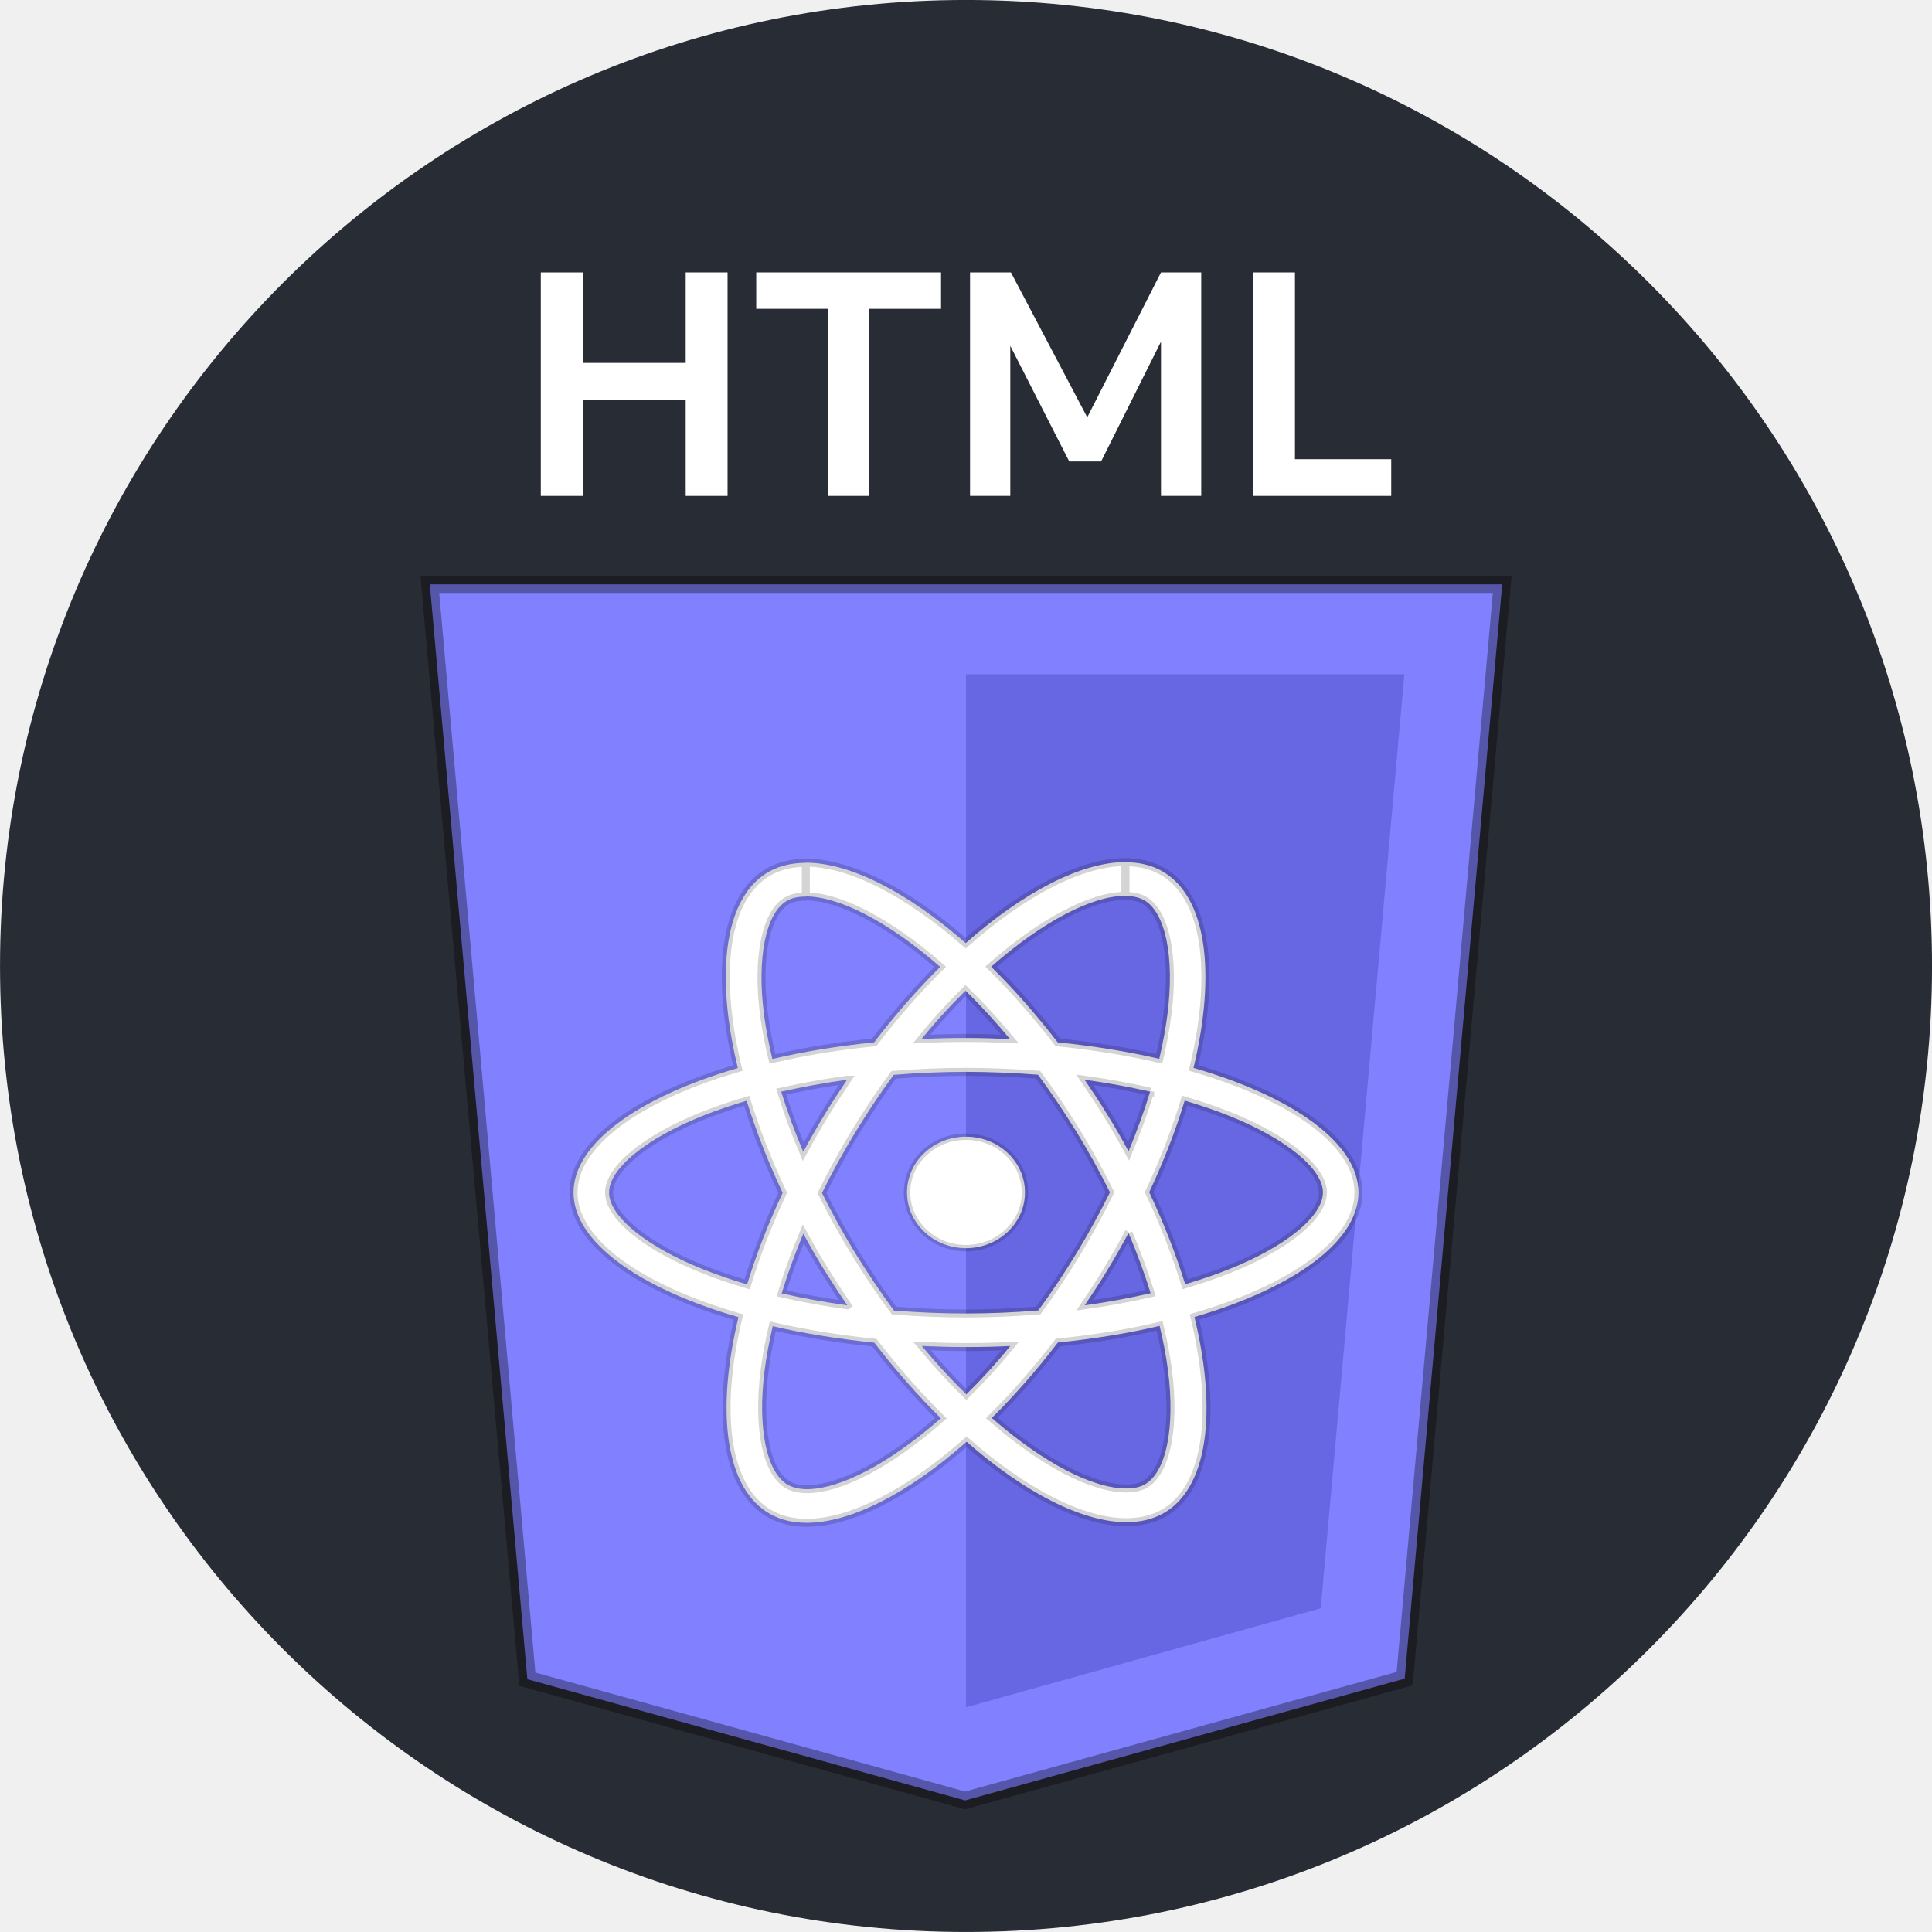
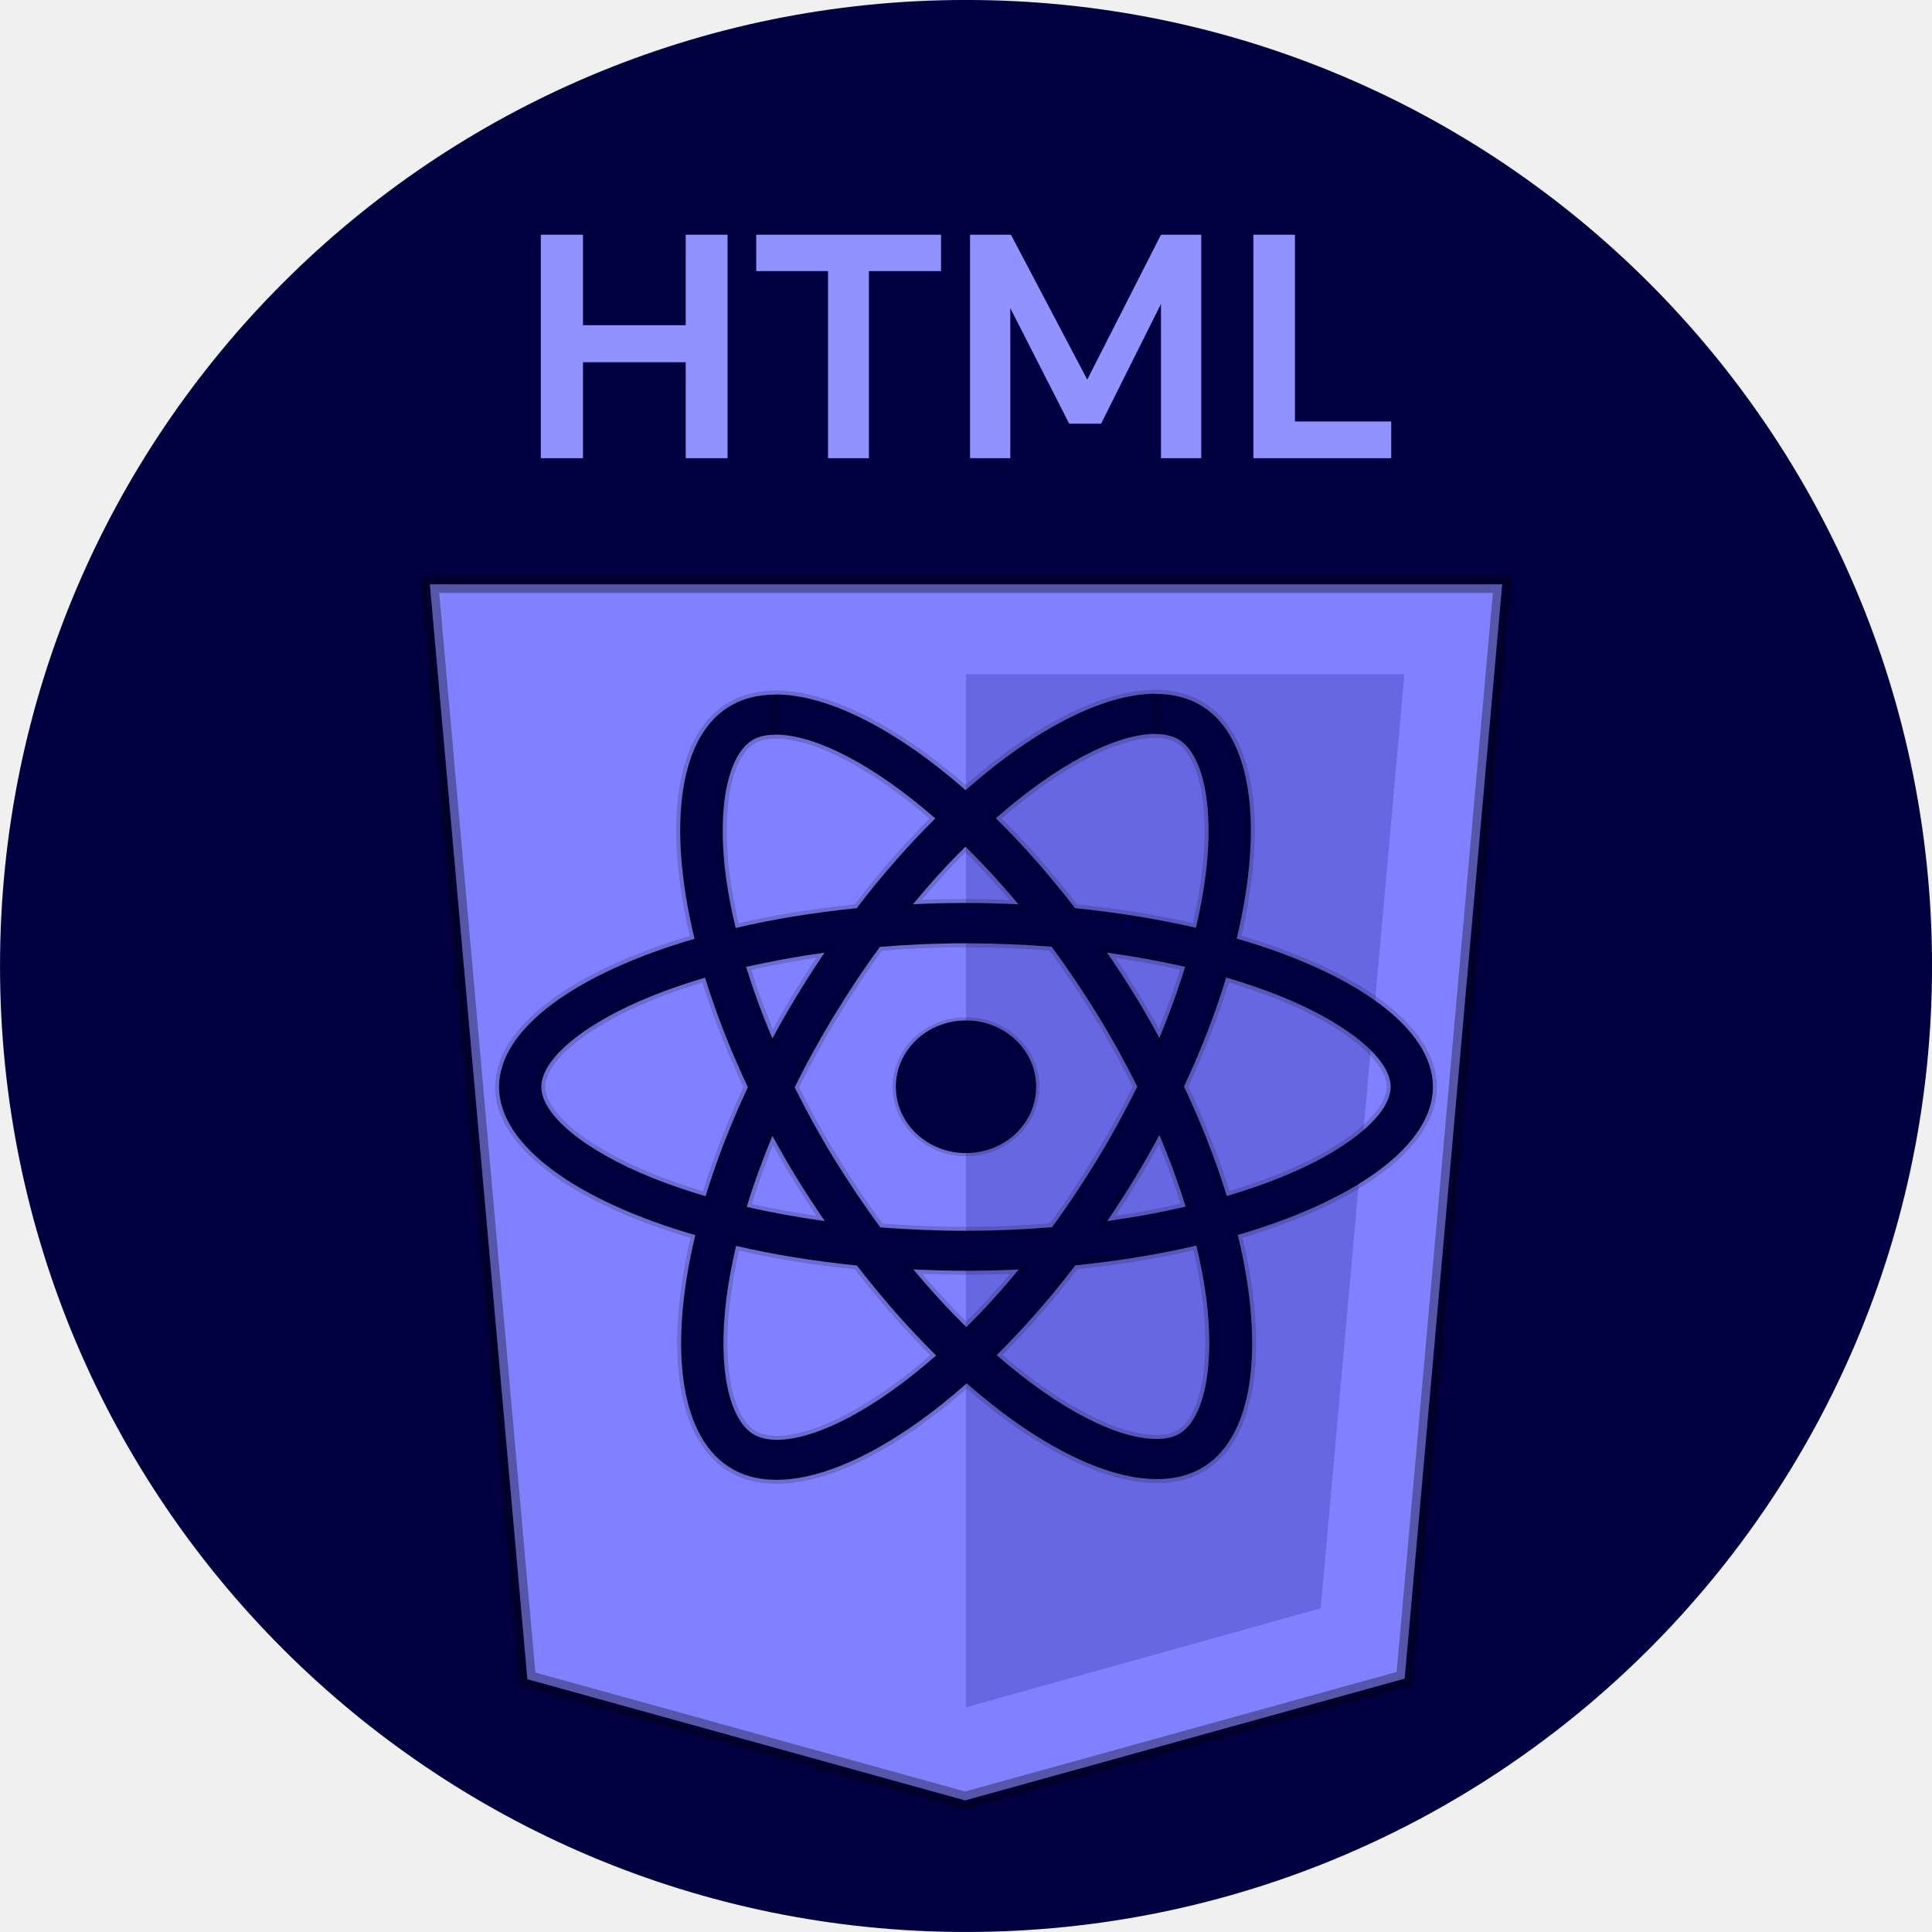
<svg xmlns="http://www.w3.org/2000/svg" width="100" height="100" viewBox="0 0 26.458 26.458" version="1.1" id="svg8">
  <defs id="defs2">
    <rect x="1144.682" y="269.221" width="61.45" height="133.128" id="rect2193" />
  </defs>
  <g style="display:inline" transform="translate(-46.84063,-4.555371)" id="layer1">
    <polygon fill="#61dafb" points="" id="polygon901" transform="matrix(0.1468945,0,0,0.1468945,43.15742,46.50747)" />
    <text xml:space="preserve" id="text2191" style="font-style:normal;font-weight:normal;font-size:40px;font-family:sans-serif;white-space:pre;shape-inside:url(#rect2193);fill:#000000;fill-opacity:1;stroke:none;" transform="matrix(0.2645833,0,0,0.2645833,-268.8167,18.44524)" />
    <polygon fill="#61dafb" points="" id="polygon905" transform="matrix(0.1468945,0,0,0.1468945,43.15742,46.50747)" />
-     <rect ry="26.458" rx="26.458" y="4.555" x="46.841" height="26.458" width="26.458" id="rect914" style="font-style:normal;font-variant:normal;font-weight:normal;font-stretch:normal;font-size:25.4px;font-family:'Source Code Pro';-inkscape-font-specification:'Source Code Pro';fill:#282c34;fill-opacity:1;stroke:#7b8080;stroke-width:0.5;stroke-dasharray:0, 5.5" />
+     <rect ry="26.458" rx="26.458" y="4.555" x="46.841" height="26.458" width="26.458" id="rect914" style="font-style:normal;font-variant:normal;font-weight:normal;font-stretch:normal;font-size:25.4px;font-family:'Source Code Pro';-inkscape-font-specification:'Source Code Pro';fill:#000040;fill-opacity:1;stroke:#7b8080;stroke-width:0.5;stroke-dasharray:0, 5.5" />
  </g>
  <g style="display:inline" id="layer3">
    <g transform="matrix(0.1953125,0,0,0.1953125,-1.9075966e-7,-1.033529)" id="g2581" style="stroke-width:5.12">
      <g style="stroke-width:5.12;stroke-miterlimit:4;stroke-dasharray:none" id="g2095" transform="matrix(0.7833327,0,0,0.7833327,-14.51661,18.14984)">
        <path fill="#e44d26" d="m 104.921,144.741 39.344,-10.901 8.731,-97.949 H 57.005 l 8.731,98.002 z" id="path925" style="fill:#8181ff;fill-opacity:1;stroke:#000000;stroke-width:1.536;stroke-miterlimit:4;stroke-dasharray:none;stroke-opacity:0.337" />
-         <path fill="#f16529" d="M 105,136.407 V 43.935 h 39.238 L 136.75,127.543" id="path927" style="fill:#000075;fill-opacity:0.203;stroke-width:5.12;stroke-miterlimit:4;stroke-dasharray:none" />
+         <path fill="#f16529" d="M 105,136.407 V 43.935 h 39.238 L 136.75,127.543" id="path927" style="fill:#000075;fill-opacity:0.204;stroke-width:5.12;stroke-miterlimit:4;stroke-dasharray:none" />
      </g>
-       <g style="stroke:#000000;stroke-width:5.12;stroke-opacity:0.169" transform="matrix(1.009301,0,0,1.009301,-45.74283,-2.259456)" id="g2280">
-         <g id="g852" style="stroke-width:5.12">
-           <path id="path899" d="m 139.695,90.325 c 0,-3.414 -4.524,-6.65 -11.459,-8.657 1.601,-6.682 0.889,-11.997 -2.245,-13.699 -0.722,-0.399 -1.567,-0.588 -2.49,-0.588 v 2.343 c 0.511,0 0.923,0.095 1.267,0.273 1.512,0.819 2.167,3.94 1.656,7.953 -0.122,0.988 -0.322,2.028 -0.567,3.089 -2.179,-0.504 -4.557,-0.893 -7.058,-1.145 -1.501,-1.944 -3.057,-3.708 -4.624,-5.253 3.623,-3.183 7.025,-4.927 9.336,-4.927 v -2.343 c 0,0 0,0 0,0 -3.057,0 -7.058,2.059 -11.104,5.631 -4.046,-3.551 -8.047,-5.589 -11.104,-5.589 v 2.343 c 2.301,0 5.713,1.733 9.336,4.896 -1.556,1.544 -3.112,3.299 -4.59,5.242 -2.512,0.252 -4.891,0.641 -7.069,1.156 -0.256,-1.051 -0.445,-2.07 -0.578,-3.047 -0.522,-4.013 0.122,-7.133 1.623,-7.963 0.333,-0.189 0.767,-0.273 1.278,-0.273 v -2.343 c 0,0 0,0 0,0 -0.934,0 -1.778,0.189 -2.512,0.588 -3.123,1.702 -3.824,7.007 -2.212,13.668 -6.913,2.017 -11.415,5.242 -11.415,8.646 0,3.414 4.524,6.65 11.459,8.657 -1.601,6.682 -0.889,11.997 2.245,13.699 0.722,0.399 1.567,0.588 2.501,0.588 3.057,0 7.058,-2.059 11.104,-5.631 4.046,3.551 8.047,5.589 11.104,5.589 0.934,0 1.778,-0.189 2.512,-0.588 3.123,-1.702 3.824,-7.007 2.212,-13.668 6.891,-2.007 11.393,-5.242 11.393,-8.646 z m -14.472,-7.007 c -0.411,1.355 -0.923,2.752 -1.5,4.15 -0.456,-0.84 -0.934,-1.681 -1.456,-2.521 -0.511,-0.84 -1.056,-1.66 -1.601,-2.458 1.578,0.221 3.101,0.494 4.557,0.83 z m -5.091,11.189 c -0.867,1.418 -1.756,2.763 -2.679,4.013 -1.656,0.137 -3.334,0.21 -5.024,0.21 -1.678,0 -3.357,-0.074 -5.002,-0.2 -0.923,-1.25 -1.823,-2.584 -2.69,-3.992 -0.845,-1.376 -1.612,-2.773 -2.312,-4.181 0.689,-1.408 1.467,-2.816 2.301,-4.192 0.867,-1.418 1.756,-2.763 2.679,-4.013 1.656,-0.137 3.334,-0.21 5.024,-0.21 1.678,0 3.357,0.074 5.002,0.2 0.923,1.25 1.823,2.584 2.69,3.992 0.845,1.376 1.612,2.773 2.312,4.181 -0.7,1.408 -1.467,2.816 -2.301,4.192 z m 3.59,-1.366 c 0.6,1.408 1.111,2.816 1.534,4.181 -1.456,0.336 -2.99,0.62 -4.579,0.84 0.545,-0.809 1.089,-1.639 1.601,-2.49 0.511,-0.84 0.989,-1.691 1.445,-2.532 z m -11.271,11.21 c -1.034,-1.009 -2.067,-2.133 -3.09,-3.362 1,0.042 2.023,0.073 3.057,0.073 1.045,0 2.078,-0.021 3.09,-0.073 -1,1.229 -2.034,2.353 -3.057,3.362 z m -8.269,-6.188 c -1.578,-0.221 -3.101,-0.494 -4.557,-0.83 0.411,-1.355 0.923,-2.752 1.501,-4.15 0.456,0.84 0.934,1.681 1.456,2.521 0.522,0.84 1.056,1.66 1.601,2.458 z m 8.214,-21.862 c 1.034,1.009 2.067,2.133 3.09,3.362 -1,-0.042 -2.023,-0.074 -3.057,-0.074 -1.045,0 -2.078,0.021 -3.09,0.074 1,-1.229 2.034,-2.353 3.057,-3.362 z m -8.225,6.188 c -0.545,0.809 -1.089,1.639 -1.601,2.49 -0.511,0.84 -0.989,1.681 -1.445,2.521 -0.6,-1.408 -1.111,-2.816 -1.534,-4.181 1.456,-0.326 2.99,-0.609 4.579,-0.83 z M 94.113,95.641 C 90.178,94.054 87.633,91.974 87.633,90.325 c 0,-1.649 2.545,-3.74 6.48,-5.316 0.956,-0.389 2.001,-0.735 3.079,-1.061 0.634,2.059 1.467,4.202 2.501,6.398 -1.023,2.185 -1.845,4.318 -2.468,6.366 -1.1,-0.326 -2.145,-0.683 -3.112,-1.072 z m 5.98,15.013 c -1.512,-0.819 -2.167,-3.94 -1.656,-7.953 0.122,-0.988 0.322,-2.028 0.567,-3.089 2.179,0.504 4.557,0.893 7.058,1.145 1.501,1.944 3.057,3.708 4.624,5.253 -3.623,3.183 -7.025,4.927 -9.336,4.927 -0.5,-0.011 -0.923,-0.105 -1.256,-0.284 z m 26.365,-8.005 c 0.522,4.013 -0.122,7.133 -1.623,7.963 -0.333,0.189 -0.767,0.273 -1.278,0.273 -2.301,0 -5.713,-1.733 -9.337,-4.896 1.556,-1.544 3.112,-3.299 4.59,-5.242 2.512,-0.252 4.891,-0.641 7.069,-1.156 0.256,1.061 0.456,2.08 0.578,3.057 z m 4.279,-7.007 c -0.956,0.389 -2.001,0.735 -3.079,1.061 -0.634,-2.059 -1.467,-4.202 -2.501,-6.398 1.023,-2.185 1.845,-4.318 2.467,-6.366 1.1,0.326 2.145,0.683 3.123,1.072 3.935,1.586 6.48,3.666 6.48,5.316 -0.011,1.649 -2.556,3.74 -6.491,5.316 z" fill="#61dafb" style="fill:#ffffff;fill-opacity:1;stroke:#000000;stroke-width:0.554;stroke-miterlimit:4;stroke-dasharray:none;stroke-opacity:0.169" />
-           <ellipse ry="3.872" rx="4.096" style="fill:#ffffff;fill-opacity:1;stroke:#000000;stroke-width:0.446;stroke-opacity:0.169" id="circle903" cy="90.319" cx="112.43" fill="#61dafb" />
+       <g style="stroke:#000000;stroke-width:4.303;stroke-opacity:0.169" transform="matrix(1.200779,0,0,1.20085,-67.51318,-27.50997)" id="g2280">
+         <g id="g852" style="stroke-width:4.303">
+           <g id="g853" transform="translate(0,7.050562)" style="stroke-width:4.303">
+             <path id="path899" d="m 139.897,83.725 c 0,-3.414 -4.524,-6.65 -11.459,-8.657 1.601,-6.682 0.889,-11.997 -2.245,-13.699 -0.722,-0.399 -1.567,-0.588 -2.49,-0.588 v 2.343 c 0.511,0 0.923,0.095 1.267,0.273 1.512,0.819 2.167,3.94 1.656,7.953 -0.122,0.988 -0.322,2.028 -0.567,3.089 -2.179,-0.504 -4.557,-0.893 -7.058,-1.145 -1.501,-1.944 -3.057,-3.708 -4.624,-5.253 3.623,-3.183 7.025,-4.927 9.336,-4.927 v -2.343 c 0,0 0,0 0,0 -3.057,0 -7.058,2.059 -11.104,5.631 -4.046,-3.551 -8.047,-5.589 -11.104,-5.589 v 2.343 c 2.301,0 5.713,1.733 9.336,4.896 -1.556,1.544 -3.112,3.299 -4.59,5.242 -2.512,0.252 -4.891,0.641 -7.069,1.156 -0.256,-1.051 -0.445,-2.07 -0.578,-3.047 -0.522,-4.013 0.122,-7.133 1.623,-7.963 0.333,-0.189 0.767,-0.273 1.278,-0.273 v -2.343 c 0,0 0,0 0,0 -0.934,0 -1.778,0.189 -2.512,0.588 -3.123,1.702 -3.824,7.007 -2.212,13.668 -6.913,2.017 -11.415,5.242 -11.415,8.646 0,3.414 4.524,6.65 11.459,8.657 -1.601,6.682 -0.889,11.997 2.245,13.699 0.722,0.399 1.567,0.588 2.501,0.588 3.057,0 7.058,-2.059 11.104,-5.631 4.046,3.551 8.047,5.589 11.104,5.589 0.934,0 1.778,-0.189 2.512,-0.588 3.123,-1.702 3.824,-7.007 2.212,-13.668 6.891,-2.007 11.393,-5.242 11.393,-8.646 z m -14.472,-7.007 c -0.411,1.355 -0.923,2.752 -1.5,4.15 -0.456,-0.84 -0.934,-1.681 -1.456,-2.521 -0.511,-0.84 -1.056,-1.66 -1.601,-2.458 1.578,0.221 3.101,0.494 4.557,0.83 z m -5.091,11.189 c -0.867,1.418 -1.756,2.763 -2.679,4.013 -1.656,0.137 -3.334,0.21 -5.024,0.21 -1.678,0 -3.357,-0.074 -5.002,-0.2 -0.923,-1.25 -1.823,-2.584 -2.69,-3.992 -0.845,-1.376 -1.612,-2.773 -2.312,-4.181 0.689,-1.408 1.467,-2.816 2.301,-4.192 0.867,-1.418 1.756,-2.763 2.679,-4.013 1.656,-0.137 3.334,-0.21 5.024,-0.21 1.678,0 3.357,0.074 5.002,0.2 0.923,1.25 1.823,2.584 2.69,3.992 0.845,1.376 1.612,2.773 2.312,4.181 -0.7,1.408 -1.467,2.816 -2.301,4.192 z m 3.59,-1.366 c 0.6,1.408 1.111,2.816 1.534,4.181 -1.456,0.336 -2.99,0.62 -4.579,0.84 0.545,-0.809 1.089,-1.639 1.601,-2.49 0.511,-0.84 0.989,-1.691 1.445,-2.532 z m -11.271,11.21 c -1.034,-1.009 -2.067,-2.133 -3.09,-3.362 1,0.042 2.023,0.073 3.057,0.073 1.045,0 2.078,-0.021 3.09,-0.073 -1,1.229 -2.034,2.353 -3.057,3.362 z m -8.269,-6.188 c -1.578,-0.221 -3.101,-0.494 -4.557,-0.83 0.411,-1.355 0.923,-2.752 1.501,-4.15 0.456,0.84 0.934,1.681 1.456,2.521 0.522,0.84 1.056,1.66 1.601,2.458 z m 8.214,-21.862 c 1.034,1.009 2.067,2.133 3.09,3.362 -1,-0.042 -2.023,-0.074 -3.057,-0.074 -1.045,0 -2.078,0.021 -3.09,0.074 1,-1.229 2.034,-2.353 3.057,-3.362 z m -8.225,6.188 c -0.545,0.809 -1.089,1.639 -1.601,2.49 -0.511,0.84 -0.989,1.681 -1.445,2.521 -0.6,-1.408 -1.111,-2.816 -1.534,-4.181 1.456,-0.326 2.99,-0.609 4.579,-0.83 z M 94.315,89.041 c -3.935,-1.586 -6.48,-3.666 -6.48,-5.316 0,-1.649 2.545,-3.74 6.48,-5.316 0.956,-0.389 2.001,-0.735 3.079,-1.061 0.634,2.059 1.467,4.202 2.501,6.398 -1.023,2.185 -1.845,4.318 -2.468,6.366 -1.1,-0.326 -2.145,-0.683 -3.112,-1.072 z m 5.98,15.013 c -1.512,-0.819 -2.167,-3.94 -1.656,-7.953 0.122,-0.988 0.322,-2.028 0.567,-3.089 2.179,0.504 4.557,0.893 7.058,1.145 1.501,1.944 3.057,3.708 4.624,5.253 -3.623,3.183 -7.025,4.927 -9.336,4.927 -0.5,-0.011 -0.923,-0.105 -1.256,-0.284 z m 26.365,-8.005 c 0.522,4.013 -0.122,7.133 -1.623,7.963 -0.333,0.189 -0.767,0.273 -1.278,0.273 -2.301,0 -5.713,-1.733 -9.337,-4.896 1.556,-1.544 3.112,-3.299 4.59,-5.242 2.512,-0.252 4.891,-0.641 7.069,-1.156 0.256,1.061 0.456,2.08 0.578,3.057 z m 4.279,-7.007 c -0.956,0.389 -2.001,0.735 -3.079,1.061 -0.634,-2.059 -1.467,-4.202 -2.501,-6.398 1.023,-2.185 1.845,-4.318 2.467,-6.366 1.1,0.326 2.145,0.683 3.123,1.072 3.935,1.586 6.48,3.666 6.48,5.316 -0.011,1.649 -2.556,3.74 -6.491,5.316 z" fill="#61dafb" style="fill:#000040;fill-opacity:1;stroke:#000000;stroke-width:0.466;stroke-miterlimit:4;stroke-dasharray:none;stroke-opacity:0.169" />
+             <ellipse ry="3.872" rx="4.096" style="fill:#000040;fill-opacity:1;stroke:#000000;stroke-width:0.375;stroke-opacity:0.169" id="circle903" cy="83.72" cx="112.632" fill="#61dafb" />
+           </g>
        </g>
      </g>
    </g>
  </g>
  <g style="display:inline" id="layer4">
    <g style="font-style:normal;font-variant:normal;font-weight:normal;font-stretch:normal;font-size:22.578px;font-family:'Emblema One';-inkscape-font-specification:'Emblema One';display:inline;fill:#ffffff;fill-opacity:1;stroke:none;stroke-width:0.358" id="text892" aria-label="HTML" transform="scale(0.1953125)">
-       <path id="path2583" style="font-style:normal;font-variant:normal;font-weight:bold;font-stretch:normal;font-size:22.578px;font-family:'Segoe UI';-inkscape-font-specification:'Segoe UI';fill:#ffffff;fill-opacity:1;stroke-width:0.358" d="m 37.919,34.771 h 2.958 v -6.728 h 7.202 v 6.728 h 2.935 V 19.102 H 48.079 V 25.447 H 40.877 v -6.344 h -2.958 z" />
-       <path id="path2585" style="font-style:normal;font-variant:normal;font-weight:bold;font-stretch:normal;font-size:22.578px;font-family:'Segoe UI';-inkscape-font-specification:'Segoe UI';fill:#ffffff;fill-opacity:1;stroke-width:0.358" d="m 58.059,34.771 h 2.867 V 21.654 h 5.057 V 19.102 H 53.024 v 2.551 h 5.035 z" />
-       <path id="path2587" style="font-style:normal;font-variant:normal;font-weight:bold;font-stretch:normal;font-size:22.578px;font-family:'Segoe UI';-inkscape-font-specification:'Segoe UI';fill:#ffffff;fill-opacity:1;stroke-width:0.358" d="m 68.016,34.771 h 2.822 V 24.25 l 4.132,8.105 h 2.235 l 4.199,-8.399 v 10.815 h 2.822 V 19.102 H 81.404 L 76.234,29.262 70.883,19.102 h -2.867 z" />
-       <path id="path2589" style="font-style:normal;font-variant:normal;font-weight:bold;font-stretch:normal;font-size:22.578px;font-family:'Segoe UI';-inkscape-font-specification:'Segoe UI';fill:#ffffff;fill-opacity:1;stroke-width:0.358" d="m 87.884,34.771 h 9.663 V 32.198 H 90.797 V 19.102 h -2.913 z" />
+       <path id="path2583" style="font-style:normal;font-variant:normal;font-weight:bold;font-stretch:normal;font-size:22.578px;font-family:'Segoe UI';-inkscape-font-specification:'Segoe UI';fill:#9191ff;fill-opacity:1;stroke-width:0.358" d="m 37.919,32.126 h 2.958 v -6.728 h 7.202 v 6.728 h 2.935 V 16.457 h -2.935 v 6.344 H 40.877 v -6.344 h -2.958 z" />
+       <path id="path2585" style="font-style:normal;font-variant:normal;font-weight:bold;font-stretch:normal;font-size:22.578px;font-family:'Segoe UI';-inkscape-font-specification:'Segoe UI';fill:#9191ff;fill-opacity:1;stroke-width:0.358" d="m 58.059,32.126 h 2.867 V 19.008 h 5.057 V 16.457 H 53.024 v 2.551 h 5.035 z" />
+       <path id="path2587" style="font-style:normal;font-variant:normal;font-weight:bold;font-stretch:normal;font-size:22.578px;font-family:'Segoe UI';-inkscape-font-specification:'Segoe UI';fill:#9191ff;fill-opacity:1;stroke-width:0.358" d="m 68.016,32.126 h 2.822 V 21.604 l 4.132,8.105 h 2.235 l 4.199,-8.399 v 10.815 h 2.822 V 16.457 H 81.404 L 76.234,26.617 70.883,16.457 h -2.867 z" />
+       <path id="path2589" style="font-style:normal;font-variant:normal;font-weight:bold;font-stretch:normal;font-size:22.578px;font-family:'Segoe UI';-inkscape-font-specification:'Segoe UI';fill:#9191ff;fill-opacity:1;stroke-width:0.358" d="m 87.884,32.126 h 9.663 V 29.552 H 90.797 V 16.457 h -2.913 z" />
    </g>
  </g>
</svg>
